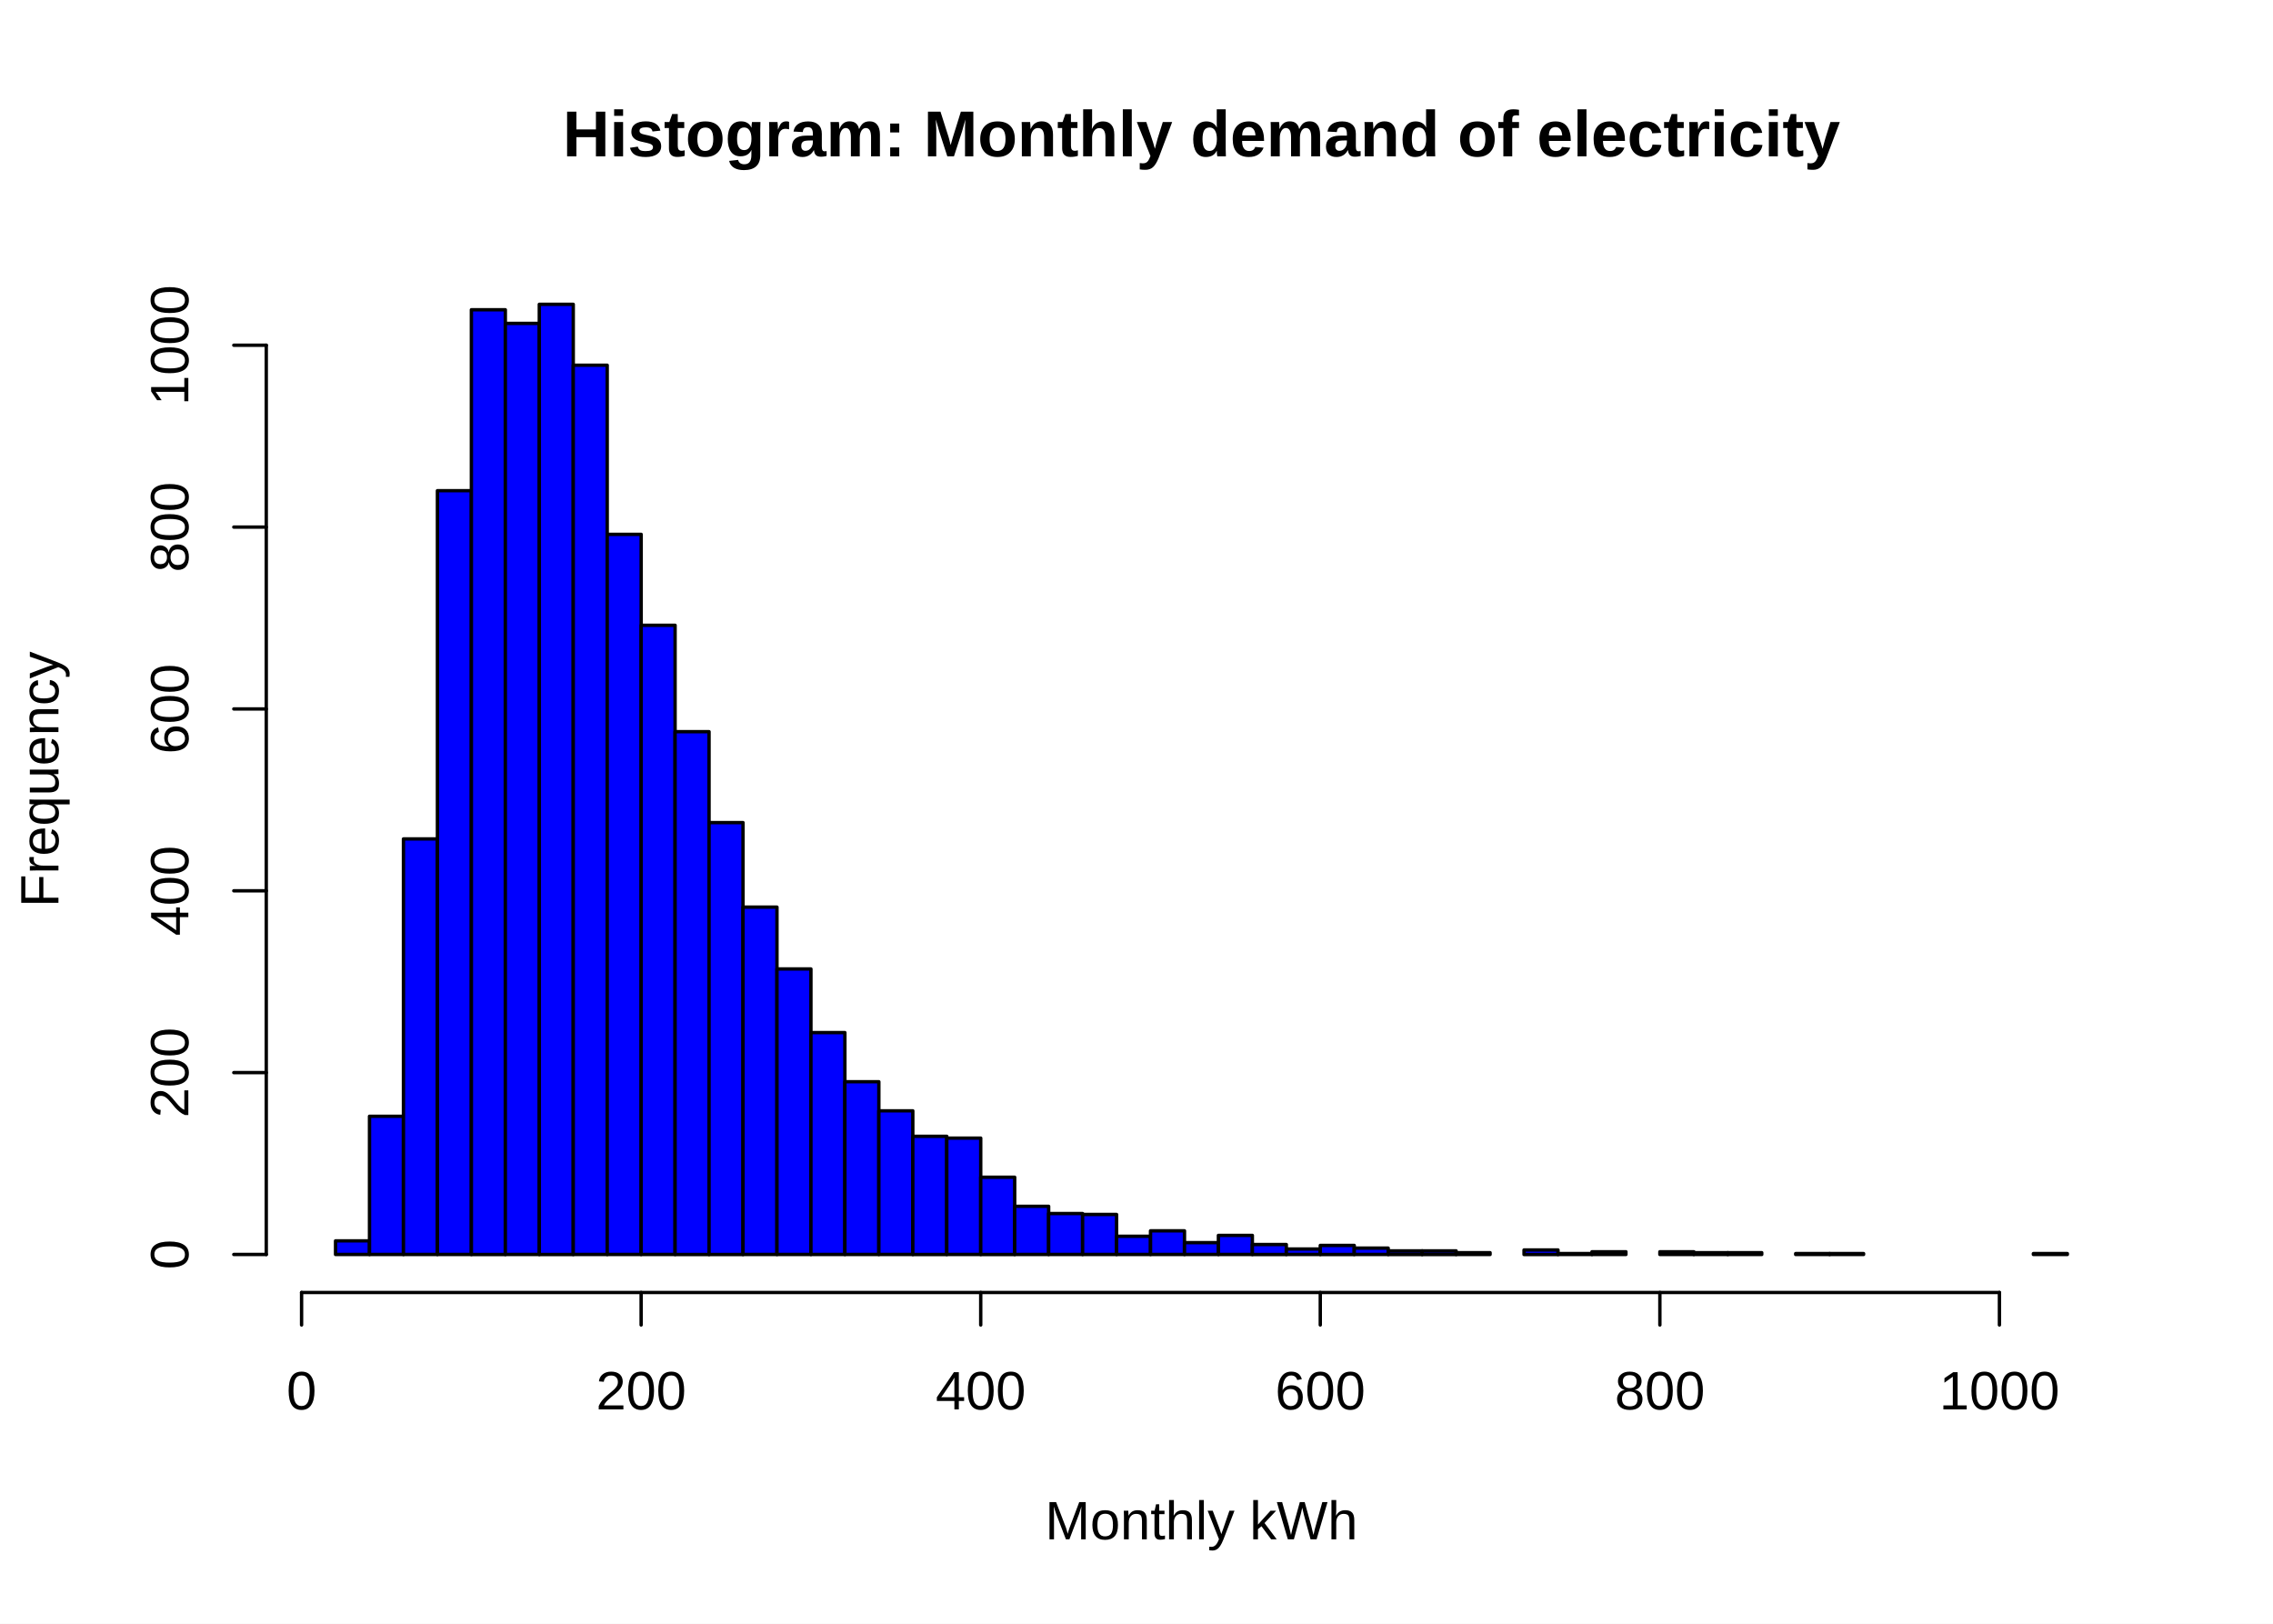
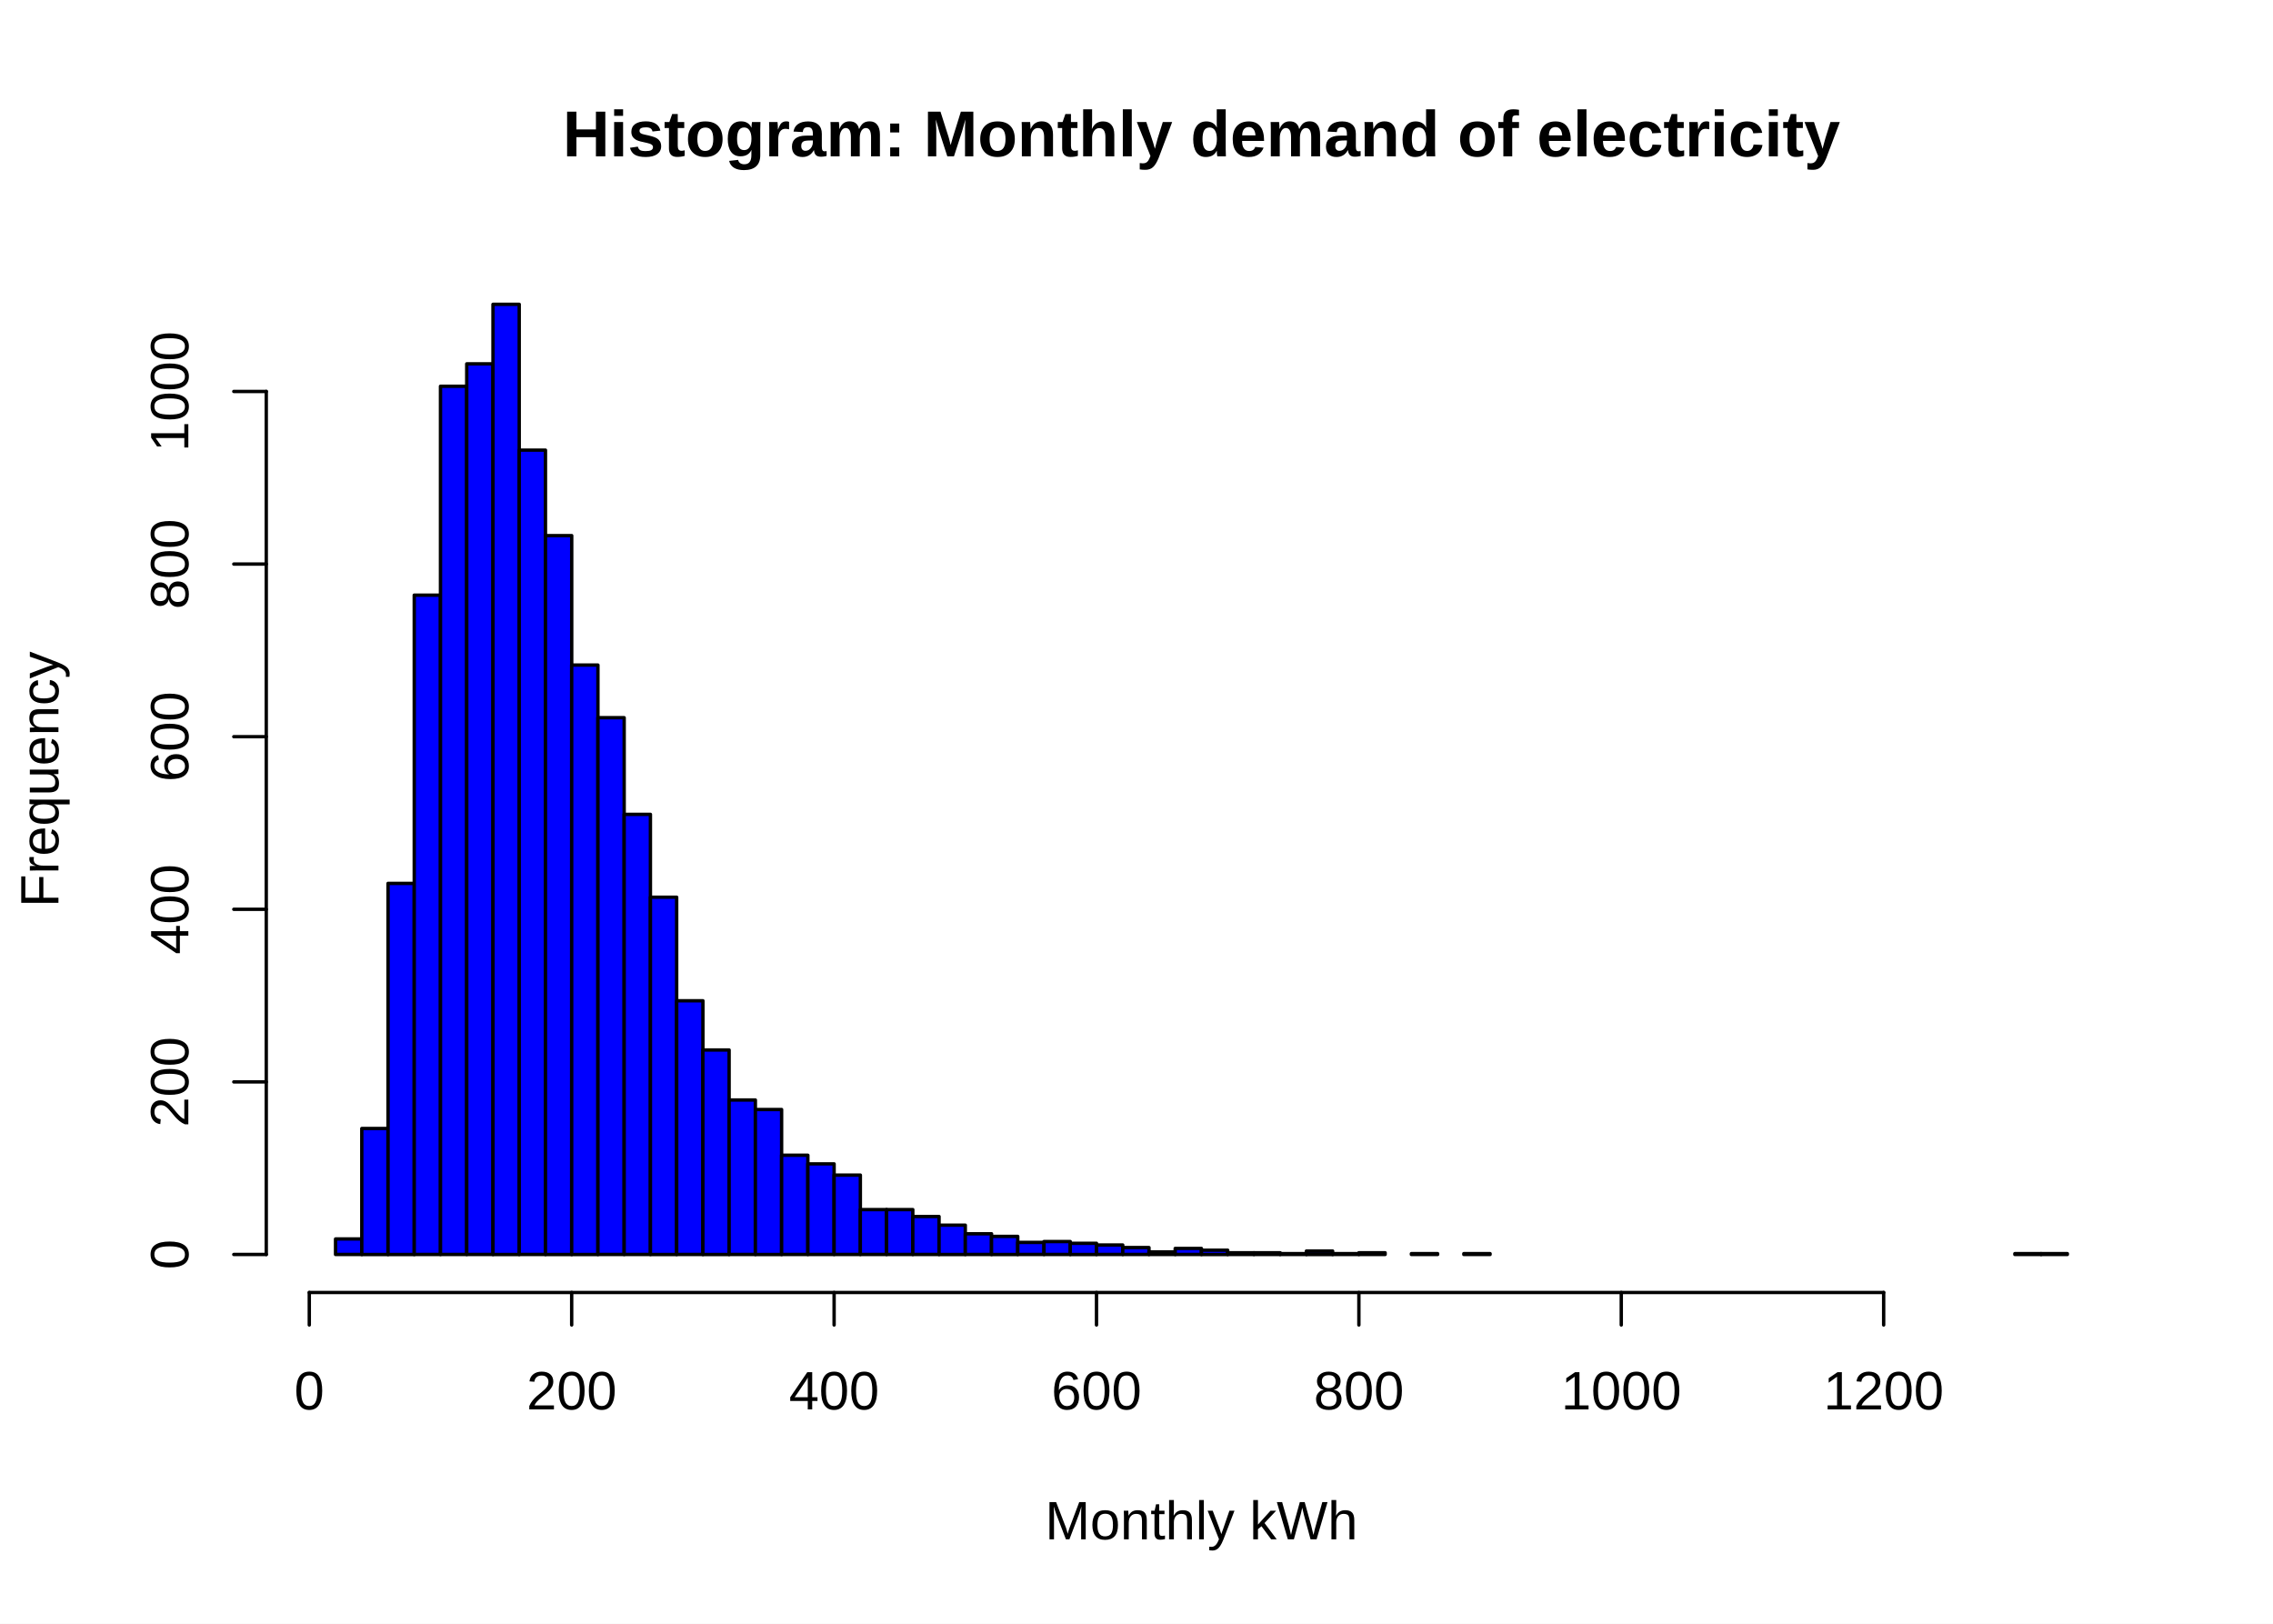
<svg xmlns="http://www.w3.org/2000/svg" class="svglite" width="504.00pt" height="360.00pt" viewBox="0 0 504.00 360.00">
  <defs>
    <style type="text/css">
    .svglite line, .svglite polyline, .svglite polygon, .svglite path, .svglite rect, .svglite circle {
      fill: none;
      stroke: #000000;
      stroke-linecap: round;
      stroke-linejoin: round;
      stroke-miterlimit: 10.00;
    }
    .svglite text {
      white-space: pre;
    }
  </style>
  </defs>
  <rect width="100%" height="100%" style="stroke: none; fill: #FFFFFF;" />
  <defs>
    <clipPath id="cpMC4wMHw1MDQuMDB8MC4wMHwzNjAuMDA=">
      <rect x="0.00" y="0.00" width="504.00" height="360.00" />
    </clipPath>
  </defs>
  <g clip-path="url(#cpMC4wMHw1MDQuMDB8MC4wMHwzNjAuMDA=)">
    <text x="266.40" y="34.67" text-anchor="middle" style="font-size: 14.40px; font-weight: bold; font-family: &quot;Arial&quot;;" textLength="283.10px" lengthAdjust="spacingAndGlyphs">Histogram: Monthly demand of electricity</text>
    <text x="266.40" y="341.28" text-anchor="middle" style="font-size: 12.00px; font-family: &quot;Arial&quot;;" textLength="69.36px" lengthAdjust="spacingAndGlyphs">Monthly kWh</text>
    <text transform="translate(12.96,172.80) rotate(-90)" text-anchor="middle" style="font-size: 12.00px; font-family: &quot;Arial&quot;;" textLength="56.71px" lengthAdjust="spacingAndGlyphs">Frequency</text>
-     <line x1="66.87" y1="286.56" x2="443.34" y2="286.56" style="stroke-width: 0.75;" />
-     <line x1="66.87" y1="286.56" x2="66.87" y2="293.76" style="stroke-width: 0.75;" />
-     <line x1="142.16" y1="286.56" x2="142.16" y2="293.76" style="stroke-width: 0.75;" />
-     <line x1="217.46" y1="286.56" x2="217.46" y2="293.76" style="stroke-width: 0.75;" />
-     <line x1="292.75" y1="286.56" x2="292.75" y2="293.76" style="stroke-width: 0.75;" />
-     <line x1="368.05" y1="286.56" x2="368.05" y2="293.76" style="stroke-width: 0.75;" />
-     <line x1="443.34" y1="286.56" x2="443.34" y2="293.76" style="stroke-width: 0.75;" />
-     <text x="66.87" y="312.48" text-anchor="middle" style="font-size: 12.00px; font-family: &quot;Arial&quot;;" textLength="6.67px" lengthAdjust="spacingAndGlyphs">0</text>
-     <text x="142.16" y="312.48" text-anchor="middle" style="font-size: 12.00px; font-family: &quot;Arial&quot;;" textLength="20.02px" lengthAdjust="spacingAndGlyphs">200</text>
-     <text x="217.46" y="312.48" text-anchor="middle" style="font-size: 12.00px; font-family: &quot;Arial&quot;;" textLength="20.02px" lengthAdjust="spacingAndGlyphs">400</text>
-     <text x="292.75" y="312.48" text-anchor="middle" style="font-size: 12.00px; font-family: &quot;Arial&quot;;" textLength="20.02px" lengthAdjust="spacingAndGlyphs">600</text>
-     <text x="368.05" y="312.48" text-anchor="middle" style="font-size: 12.00px; font-family: &quot;Arial&quot;;" textLength="20.02px" lengthAdjust="spacingAndGlyphs">800</text>
-     <text x="443.34" y="312.48" text-anchor="middle" style="font-size: 12.00px; font-family: &quot;Arial&quot;;" textLength="26.70px" lengthAdjust="spacingAndGlyphs">1000</text>
-     <line x1="59.04" y1="278.13" x2="59.04" y2="76.54" style="stroke-width: 0.75;" />
+     <line x1="68.58" y1="286.56" x2="417.67" y2="286.56" style="stroke-width: 0.75;" />
+     <line x1="68.58" y1="286.56" x2="68.58" y2="293.76" style="stroke-width: 0.75;" />
+     <line x1="126.76" y1="286.56" x2="126.76" y2="293.76" style="stroke-width: 0.75;" />
+     <line x1="184.95" y1="286.56" x2="184.95" y2="293.76" style="stroke-width: 0.75;" />
+     <line x1="243.13" y1="286.56" x2="243.13" y2="293.76" style="stroke-width: 0.75;" />
+     <line x1="301.31" y1="286.56" x2="301.31" y2="293.76" style="stroke-width: 0.75;" />
+     <line x1="359.49" y1="286.56" x2="359.49" y2="293.76" style="stroke-width: 0.75;" />
+     <line x1="417.67" y1="286.56" x2="417.67" y2="293.76" style="stroke-width: 0.75;" />
+     <text x="68.58" y="312.48" text-anchor="middle" style="font-size: 12.00px; font-family: &quot;Arial&quot;;" textLength="6.67px" lengthAdjust="spacingAndGlyphs">0</text>
+     <text x="126.76" y="312.48" text-anchor="middle" style="font-size: 12.00px; font-family: &quot;Arial&quot;;" textLength="20.02px" lengthAdjust="spacingAndGlyphs">200</text>
+     <text x="184.95" y="312.48" text-anchor="middle" style="font-size: 12.00px; font-family: &quot;Arial&quot;;" textLength="20.02px" lengthAdjust="spacingAndGlyphs">400</text>
+     <text x="243.13" y="312.48" text-anchor="middle" style="font-size: 12.00px; font-family: &quot;Arial&quot;;" textLength="20.02px" lengthAdjust="spacingAndGlyphs">600</text>
+     <text x="301.31" y="312.48" text-anchor="middle" style="font-size: 12.00px; font-family: &quot;Arial&quot;;" textLength="20.02px" lengthAdjust="spacingAndGlyphs">800</text>
+     <text x="359.49" y="312.48" text-anchor="middle" style="font-size: 12.00px; font-family: &quot;Arial&quot;;" textLength="26.70px" lengthAdjust="spacingAndGlyphs">1000</text>
+     <text x="417.67" y="312.48" text-anchor="middle" style="font-size: 12.00px; font-family: &quot;Arial&quot;;" textLength="26.70px" lengthAdjust="spacingAndGlyphs">1200</text>
+     <line x1="59.04" y1="278.13" x2="59.04" y2="86.79" style="stroke-width: 0.75;" />
    <line x1="59.04" y1="278.13" x2="51.84" y2="278.13" style="stroke-width: 0.75;" />
-     <line x1="59.04" y1="237.81" x2="51.84" y2="237.81" style="stroke-width: 0.75;" />
-     <line x1="59.04" y1="197.50" x2="51.84" y2="197.50" style="stroke-width: 0.75;" />
-     <line x1="59.04" y1="157.18" x2="51.84" y2="157.18" style="stroke-width: 0.75;" />
-     <line x1="59.04" y1="116.86" x2="51.84" y2="116.86" style="stroke-width: 0.75;" />
-     <line x1="59.04" y1="76.54" x2="51.84" y2="76.54" style="stroke-width: 0.75;" />
+     <line x1="59.04" y1="239.87" x2="51.84" y2="239.87" style="stroke-width: 0.75;" />
+     <line x1="59.04" y1="201.60" x2="51.84" y2="201.60" style="stroke-width: 0.75;" />
+     <line x1="59.04" y1="163.33" x2="51.84" y2="163.33" style="stroke-width: 0.75;" />
+     <line x1="59.04" y1="125.06" x2="51.84" y2="125.06" style="stroke-width: 0.75;" />
+     <line x1="59.04" y1="86.79" x2="51.84" y2="86.79" style="stroke-width: 0.75;" />
    <text transform="translate(41.76,278.13) rotate(-90)" text-anchor="middle" style="font-size: 12.00px; font-family: &quot;Arial&quot;;" textLength="6.67px" lengthAdjust="spacingAndGlyphs">0</text>
-     <text transform="translate(41.76,237.81) rotate(-90)" text-anchor="middle" style="font-size: 12.00px; font-family: &quot;Arial&quot;;" textLength="20.02px" lengthAdjust="spacingAndGlyphs">200</text>
-     <text transform="translate(41.76,197.50) rotate(-90)" text-anchor="middle" style="font-size: 12.00px; font-family: &quot;Arial&quot;;" textLength="20.02px" lengthAdjust="spacingAndGlyphs">400</text>
-     <text transform="translate(41.76,157.18) rotate(-90)" text-anchor="middle" style="font-size: 12.00px; font-family: &quot;Arial&quot;;" textLength="20.02px" lengthAdjust="spacingAndGlyphs">600</text>
-     <text transform="translate(41.76,116.86) rotate(-90)" text-anchor="middle" style="font-size: 12.00px; font-family: &quot;Arial&quot;;" textLength="20.02px" lengthAdjust="spacingAndGlyphs">800</text>
-     <text transform="translate(41.76,76.54) rotate(-90)" text-anchor="middle" style="font-size: 12.00px; font-family: &quot;Arial&quot;;" textLength="26.70px" lengthAdjust="spacingAndGlyphs">1000</text>
+     <text transform="translate(41.76,239.87) rotate(-90)" text-anchor="middle" style="font-size: 12.00px; font-family: &quot;Arial&quot;;" textLength="20.02px" lengthAdjust="spacingAndGlyphs">200</text>
+     <text transform="translate(41.76,201.60) rotate(-90)" text-anchor="middle" style="font-size: 12.00px; font-family: &quot;Arial&quot;;" textLength="20.02px" lengthAdjust="spacingAndGlyphs">400</text>
+     <text transform="translate(41.76,163.33) rotate(-90)" text-anchor="middle" style="font-size: 12.00px; font-family: &quot;Arial&quot;;" textLength="20.02px" lengthAdjust="spacingAndGlyphs">600</text>
+     <text transform="translate(41.76,125.06) rotate(-90)" text-anchor="middle" style="font-size: 12.00px; font-family: &quot;Arial&quot;;" textLength="20.02px" lengthAdjust="spacingAndGlyphs">800</text>
+     <text transform="translate(41.76,86.79) rotate(-90)" text-anchor="middle" style="font-size: 12.00px; font-family: &quot;Arial&quot;;" textLength="26.70px" lengthAdjust="spacingAndGlyphs">1000</text>
  </g>
  <defs>
    <clipPath id="cpNTkuMDR8NDczLjc2fDU5LjA0fDI4Ni41Ng==">
      <rect x="59.04" y="59.04" width="414.72" height="227.52" />
    </clipPath>
  </defs>
  <g clip-path="url(#cpNTkuMDR8NDczLjc2fDU5LjA0fDI4Ni41Ng==)">
-     <rect x="74.40" y="275.11" width="7.53" height="3.02" style="stroke-width: 0.75; fill: #0000FF;" />
-     <rect x="81.93" y="247.49" width="7.53" height="30.64" style="stroke-width: 0.75; fill: #0000FF;" />
-     <rect x="89.46" y="186.00" width="7.53" height="92.13" style="stroke-width: 0.75; fill: #0000FF;" />
-     <rect x="96.99" y="108.79" width="7.53" height="169.34" style="stroke-width: 0.75; fill: #0000FF;" />
-     <rect x="104.52" y="68.68" width="7.53" height="209.46" style="stroke-width: 0.75; fill: #0000FF;" />
-     <rect x="112.05" y="71.70" width="7.53" height="206.43" style="stroke-width: 0.75; fill: #0000FF;" />
-     <rect x="119.58" y="67.47" width="7.53" height="210.67" style="stroke-width: 0.75; fill: #0000FF;" />
-     <rect x="127.11" y="80.97" width="7.53" height="197.16" style="stroke-width: 0.75; fill: #0000FF;" />
-     <rect x="134.64" y="118.47" width="7.53" height="159.66" style="stroke-width: 0.75; fill: #0000FF;" />
-     <rect x="142.16" y="138.63" width="7.53" height="139.50" style="stroke-width: 0.75; fill: #0000FF;" />
-     <rect x="149.69" y="162.22" width="7.53" height="115.92" style="stroke-width: 0.75; fill: #0000FF;" />
-     <rect x="157.22" y="182.38" width="7.53" height="95.76" style="stroke-width: 0.75; fill: #0000FF;" />
-     <rect x="164.75" y="201.12" width="7.53" height="77.01" style="stroke-width: 0.75; fill: #0000FF;" />
-     <rect x="172.28" y="214.83" width="7.53" height="63.30" style="stroke-width: 0.75; fill: #0000FF;" />
-     <rect x="179.81" y="228.94" width="7.53" height="49.19" style="stroke-width: 0.75; fill: #0000FF;" />
-     <rect x="187.34" y="239.83" width="7.53" height="38.30" style="stroke-width: 0.75; fill: #0000FF;" />
-     <rect x="194.87" y="246.28" width="7.53" height="31.85" style="stroke-width: 0.75; fill: #0000FF;" />
-     <rect x="202.40" y="251.93" width="7.53" height="26.21" style="stroke-width: 0.75; fill: #0000FF;" />
-     <rect x="209.93" y="252.33" width="7.53" height="25.80" style="stroke-width: 0.75; fill: #0000FF;" />
-     <rect x="217.46" y="261.00" width="7.53" height="17.14" style="stroke-width: 0.75; fill: #0000FF;" />
-     <rect x="224.99" y="267.45" width="7.53" height="10.68" style="stroke-width: 0.75; fill: #0000FF;" />
-     <rect x="232.52" y="269.06" width="7.53" height="9.07" style="stroke-width: 0.75; fill: #0000FF;" />
-     <rect x="240.05" y="269.26" width="7.53" height="8.87" style="stroke-width: 0.75; fill: #0000FF;" />
-     <rect x="247.58" y="274.10" width="7.53" height="4.03" style="stroke-width: 0.75; fill: #0000FF;" />
-     <rect x="255.11" y="272.89" width="7.53" height="5.24" style="stroke-width: 0.75; fill: #0000FF;" />
-     <rect x="262.64" y="275.51" width="7.53" height="2.62" style="stroke-width: 0.75; fill: #0000FF;" />
-     <rect x="270.16" y="273.90" width="7.53" height="4.23" style="stroke-width: 0.75; fill: #0000FF;" />
-     <rect x="277.69" y="275.92" width="7.53" height="2.22" style="stroke-width: 0.75; fill: #0000FF;" />
-     <rect x="285.22" y="276.92" width="7.53" height="1.21" style="stroke-width: 0.75; fill: #0000FF;" />
-     <rect x="292.75" y="276.12" width="7.53" height="2.02" style="stroke-width: 0.75; fill: #0000FF;" />
-     <rect x="300.28" y="276.72" width="7.53" height="1.41" style="stroke-width: 0.75; fill: #0000FF;" />
-     <rect x="307.81" y="277.33" width="7.53" height="0.81" style="stroke-width: 0.75; fill: #0000FF;" />
-     <rect x="315.34" y="277.33" width="7.53" height="0.81" style="stroke-width: 0.75; fill: #0000FF;" />
-     <rect x="322.87" y="277.73" width="7.53" height="0.40" style="stroke-width: 0.75; fill: #0000FF;" />
-     <rect x="330.40" y="278.13" width="7.53" height="0.00" style="stroke-width: 0.75; fill: #0000FF;" />
-     <rect x="337.93" y="277.13" width="7.53" height="1.01" style="stroke-width: 0.75; fill: #0000FF;" />
-     <rect x="345.46" y="277.93" width="7.53" height="0.20" style="stroke-width: 0.75; fill: #0000FF;" />
-     <rect x="352.99" y="277.53" width="7.53" height="0.60" style="stroke-width: 0.75; fill: #0000FF;" />
-     <rect x="360.52" y="278.13" width="7.53" height="0.00" style="stroke-width: 0.75; fill: #0000FF;" />
-     <rect x="368.05" y="277.53" width="7.53" height="0.60" style="stroke-width: 0.75; fill: #0000FF;" />
-     <rect x="375.58" y="277.73" width="7.53" height="0.40" style="stroke-width: 0.75; fill: #0000FF;" />
-     <rect x="383.11" y="277.73" width="7.53" height="0.40" style="stroke-width: 0.75; fill: #0000FF;" />
-     <rect x="390.64" y="278.13" width="7.53" height="0.00" style="stroke-width: 0.75; fill: #0000FF;" />
-     <rect x="398.16" y="277.93" width="7.53" height="0.20" style="stroke-width: 0.75; fill: #0000FF;" />
-     <rect x="405.69" y="277.93" width="7.53" height="0.20" style="stroke-width: 0.75; fill: #0000FF;" />
-     <rect x="413.22" y="278.13" width="7.53" height="0.00" style="stroke-width: 0.75; fill: #0000FF;" />
-     <rect x="420.75" y="278.13" width="7.53" height="0.00" style="stroke-width: 0.75; fill: #0000FF;" />
-     <rect x="428.28" y="278.13" width="7.53" height="0.00" style="stroke-width: 0.75; fill: #0000FF;" />
-     <rect x="435.81" y="278.13" width="7.53" height="0.00" style="stroke-width: 0.75; fill: #0000FF;" />
-     <rect x="443.34" y="278.13" width="7.53" height="0.00" style="stroke-width: 0.75; fill: #0000FF;" />
-     <rect x="450.87" y="277.93" width="7.53" height="0.20" style="stroke-width: 0.75; fill: #0000FF;" />
+     <rect x="74.40" y="274.69" width="5.82" height="3.44" style="stroke-width: 0.75; fill: #0000FF;" />
+     <rect x="80.22" y="250.20" width="5.82" height="27.94" style="stroke-width: 0.75; fill: #0000FF;" />
+     <rect x="86.04" y="195.86" width="5.82" height="82.28" style="stroke-width: 0.75; fill: #0000FF;" />
+     <rect x="91.85" y="131.95" width="5.82" height="146.18" style="stroke-width: 0.75; fill: #0000FF;" />
+     <rect x="97.67" y="85.64" width="5.82" height="192.49" style="stroke-width: 0.75; fill: #0000FF;" />
+     <rect x="103.49" y="80.67" width="5.82" height="197.46" style="stroke-width: 0.75; fill: #0000FF;" />
+     <rect x="109.31" y="67.47" width="5.82" height="210.67" style="stroke-width: 0.75; fill: #0000FF;" />
+     <rect x="115.13" y="99.80" width="5.82" height="178.33" style="stroke-width: 0.75; fill: #0000FF;" />
+     <rect x="120.95" y="118.75" width="5.82" height="159.39" style="stroke-width: 0.75; fill: #0000FF;" />
+     <rect x="126.76" y="147.45" width="5.82" height="130.69" style="stroke-width: 0.75; fill: #0000FF;" />
+     <rect x="132.58" y="159.12" width="5.82" height="119.01" style="stroke-width: 0.75; fill: #0000FF;" />
+     <rect x="138.40" y="180.55" width="5.82" height="97.58" style="stroke-width: 0.75; fill: #0000FF;" />
+     <rect x="144.22" y="198.92" width="5.82" height="79.22" style="stroke-width: 0.75; fill: #0000FF;" />
+     <rect x="150.04" y="221.88" width="5.82" height="56.25" style="stroke-width: 0.75; fill: #0000FF;" />
+     <rect x="155.85" y="232.79" width="5.82" height="45.35" style="stroke-width: 0.75; fill: #0000FF;" />
+     <rect x="161.67" y="243.88" width="5.82" height="34.25" style="stroke-width: 0.75; fill: #0000FF;" />
+     <rect x="167.49" y="245.99" width="5.82" height="32.15" style="stroke-width: 0.75; fill: #0000FF;" />
+     <rect x="173.31" y="256.13" width="5.82" height="22.00" style="stroke-width: 0.75; fill: #0000FF;" />
+     <rect x="179.13" y="258.04" width="5.82" height="20.09" style="stroke-width: 0.75; fill: #0000FF;" />
+     <rect x="184.95" y="260.53" width="5.82" height="17.60" style="stroke-width: 0.75; fill: #0000FF;" />
+     <rect x="190.76" y="268.18" width="5.82" height="9.95" style="stroke-width: 0.75; fill: #0000FF;" />
+     <rect x="196.58" y="268.18" width="5.82" height="9.95" style="stroke-width: 0.75; fill: #0000FF;" />
+     <rect x="202.40" y="269.71" width="5.82" height="8.42" style="stroke-width: 0.75; fill: #0000FF;" />
+     <rect x="208.22" y="271.63" width="5.82" height="6.51" style="stroke-width: 0.75; fill: #0000FF;" />
+     <rect x="214.04" y="273.54" width="5.82" height="4.59" style="stroke-width: 0.75; fill: #0000FF;" />
+     <rect x="219.85" y="274.12" width="5.82" height="4.02" style="stroke-width: 0.75; fill: #0000FF;" />
+     <rect x="225.67" y="275.45" width="5.82" height="2.68" style="stroke-width: 0.75; fill: #0000FF;" />
+     <rect x="231.49" y="275.26" width="5.82" height="2.87" style="stroke-width: 0.75; fill: #0000FF;" />
+     <rect x="237.31" y="275.65" width="5.82" height="2.49" style="stroke-width: 0.75; fill: #0000FF;" />
+     <rect x="243.13" y="276.03" width="5.82" height="2.10" style="stroke-width: 0.75; fill: #0000FF;" />
+     <rect x="248.95" y="276.60" width="5.82" height="1.53" style="stroke-width: 0.75; fill: #0000FF;" />
+     <rect x="254.76" y="277.56" width="5.82" height="0.57" style="stroke-width: 0.75; fill: #0000FF;" />
+     <rect x="260.58" y="276.79" width="5.82" height="1.34" style="stroke-width: 0.75; fill: #0000FF;" />
+     <rect x="266.40" y="277.18" width="5.82" height="0.96" style="stroke-width: 0.75; fill: #0000FF;" />
+     <rect x="272.22" y="277.75" width="5.82" height="0.38" style="stroke-width: 0.75; fill: #0000FF;" />
+     <rect x="278.04" y="277.75" width="5.82" height="0.38" style="stroke-width: 0.75; fill: #0000FF;" />
+     <rect x="283.85" y="277.94" width="5.82" height="0.19" style="stroke-width: 0.75; fill: #0000FF;" />
+     <rect x="289.67" y="277.37" width="5.82" height="0.77" style="stroke-width: 0.75; fill: #0000FF;" />
+     <rect x="295.49" y="277.94" width="5.82" height="0.19" style="stroke-width: 0.75; fill: #0000FF;" />
+     <rect x="301.31" y="277.75" width="5.82" height="0.38" style="stroke-width: 0.75; fill: #0000FF;" />
+     <rect x="307.13" y="278.13" width="5.82" height="0.00" style="stroke-width: 0.75; fill: #0000FF;" />
+     <rect x="312.95" y="277.94" width="5.82" height="0.19" style="stroke-width: 0.75; fill: #0000FF;" />
+     <rect x="318.76" y="278.13" width="5.82" height="0.00" style="stroke-width: 0.75; fill: #0000FF;" />
+     <rect x="324.58" y="277.94" width="5.82" height="0.19" style="stroke-width: 0.75; fill: #0000FF;" />
+     <rect x="330.40" y="278.13" width="5.82" height="0.00" style="stroke-width: 0.75; fill: #0000FF;" />
+     <rect x="336.22" y="278.13" width="5.82" height="0.00" style="stroke-width: 0.75; fill: #0000FF;" />
+     <rect x="342.04" y="278.13" width="5.82" height="0.00" style="stroke-width: 0.75; fill: #0000FF;" />
+     <rect x="347.85" y="278.13" width="5.82" height="0.00" style="stroke-width: 0.75; fill: #0000FF;" />
+     <rect x="353.67" y="278.13" width="5.82" height="0.00" style="stroke-width: 0.75; fill: #0000FF;" />
+     <rect x="359.49" y="278.13" width="5.82" height="0.00" style="stroke-width: 0.75; fill: #0000FF;" />
+     <rect x="365.31" y="278.13" width="5.82" height="0.00" style="stroke-width: 0.75; fill: #0000FF;" />
+     <rect x="371.13" y="278.13" width="5.82" height="0.00" style="stroke-width: 0.75; fill: #0000FF;" />
+     <rect x="376.95" y="278.13" width="5.82" height="0.00" style="stroke-width: 0.75; fill: #0000FF;" />
+     <rect x="382.76" y="278.13" width="5.82" height="0.00" style="stroke-width: 0.75; fill: #0000FF;" />
+     <rect x="388.58" y="278.13" width="5.82" height="0.00" style="stroke-width: 0.75; fill: #0000FF;" />
+     <rect x="394.40" y="278.13" width="5.82" height="0.00" style="stroke-width: 0.75; fill: #0000FF;" />
+     <rect x="400.22" y="278.13" width="5.82" height="0.00" style="stroke-width: 0.75; fill: #0000FF;" />
+     <rect x="406.04" y="278.13" width="5.82" height="0.00" style="stroke-width: 0.75; fill: #0000FF;" />
+     <rect x="411.85" y="278.13" width="5.82" height="0.00" style="stroke-width: 0.75; fill: #0000FF;" />
+     <rect x="417.67" y="278.13" width="5.82" height="0.00" style="stroke-width: 0.75; fill: #0000FF;" />
+     <rect x="423.49" y="278.13" width="5.82" height="0.00" style="stroke-width: 0.75; fill: #0000FF;" />
+     <rect x="429.31" y="278.13" width="5.82" height="0.00" style="stroke-width: 0.75; fill: #0000FF;" />
+     <rect x="435.13" y="278.13" width="5.82" height="0.00" style="stroke-width: 0.75; fill: #0000FF;" />
+     <rect x="440.95" y="278.13" width="5.82" height="0.00" style="stroke-width: 0.75; fill: #0000FF;" />
+     <rect x="446.76" y="277.94" width="5.82" height="0.19" style="stroke-width: 0.75; fill: #0000FF;" />
+     <rect x="452.58" y="277.94" width="5.82" height="0.19" style="stroke-width: 0.75; fill: #0000FF;" />
  </g>
</svg>
